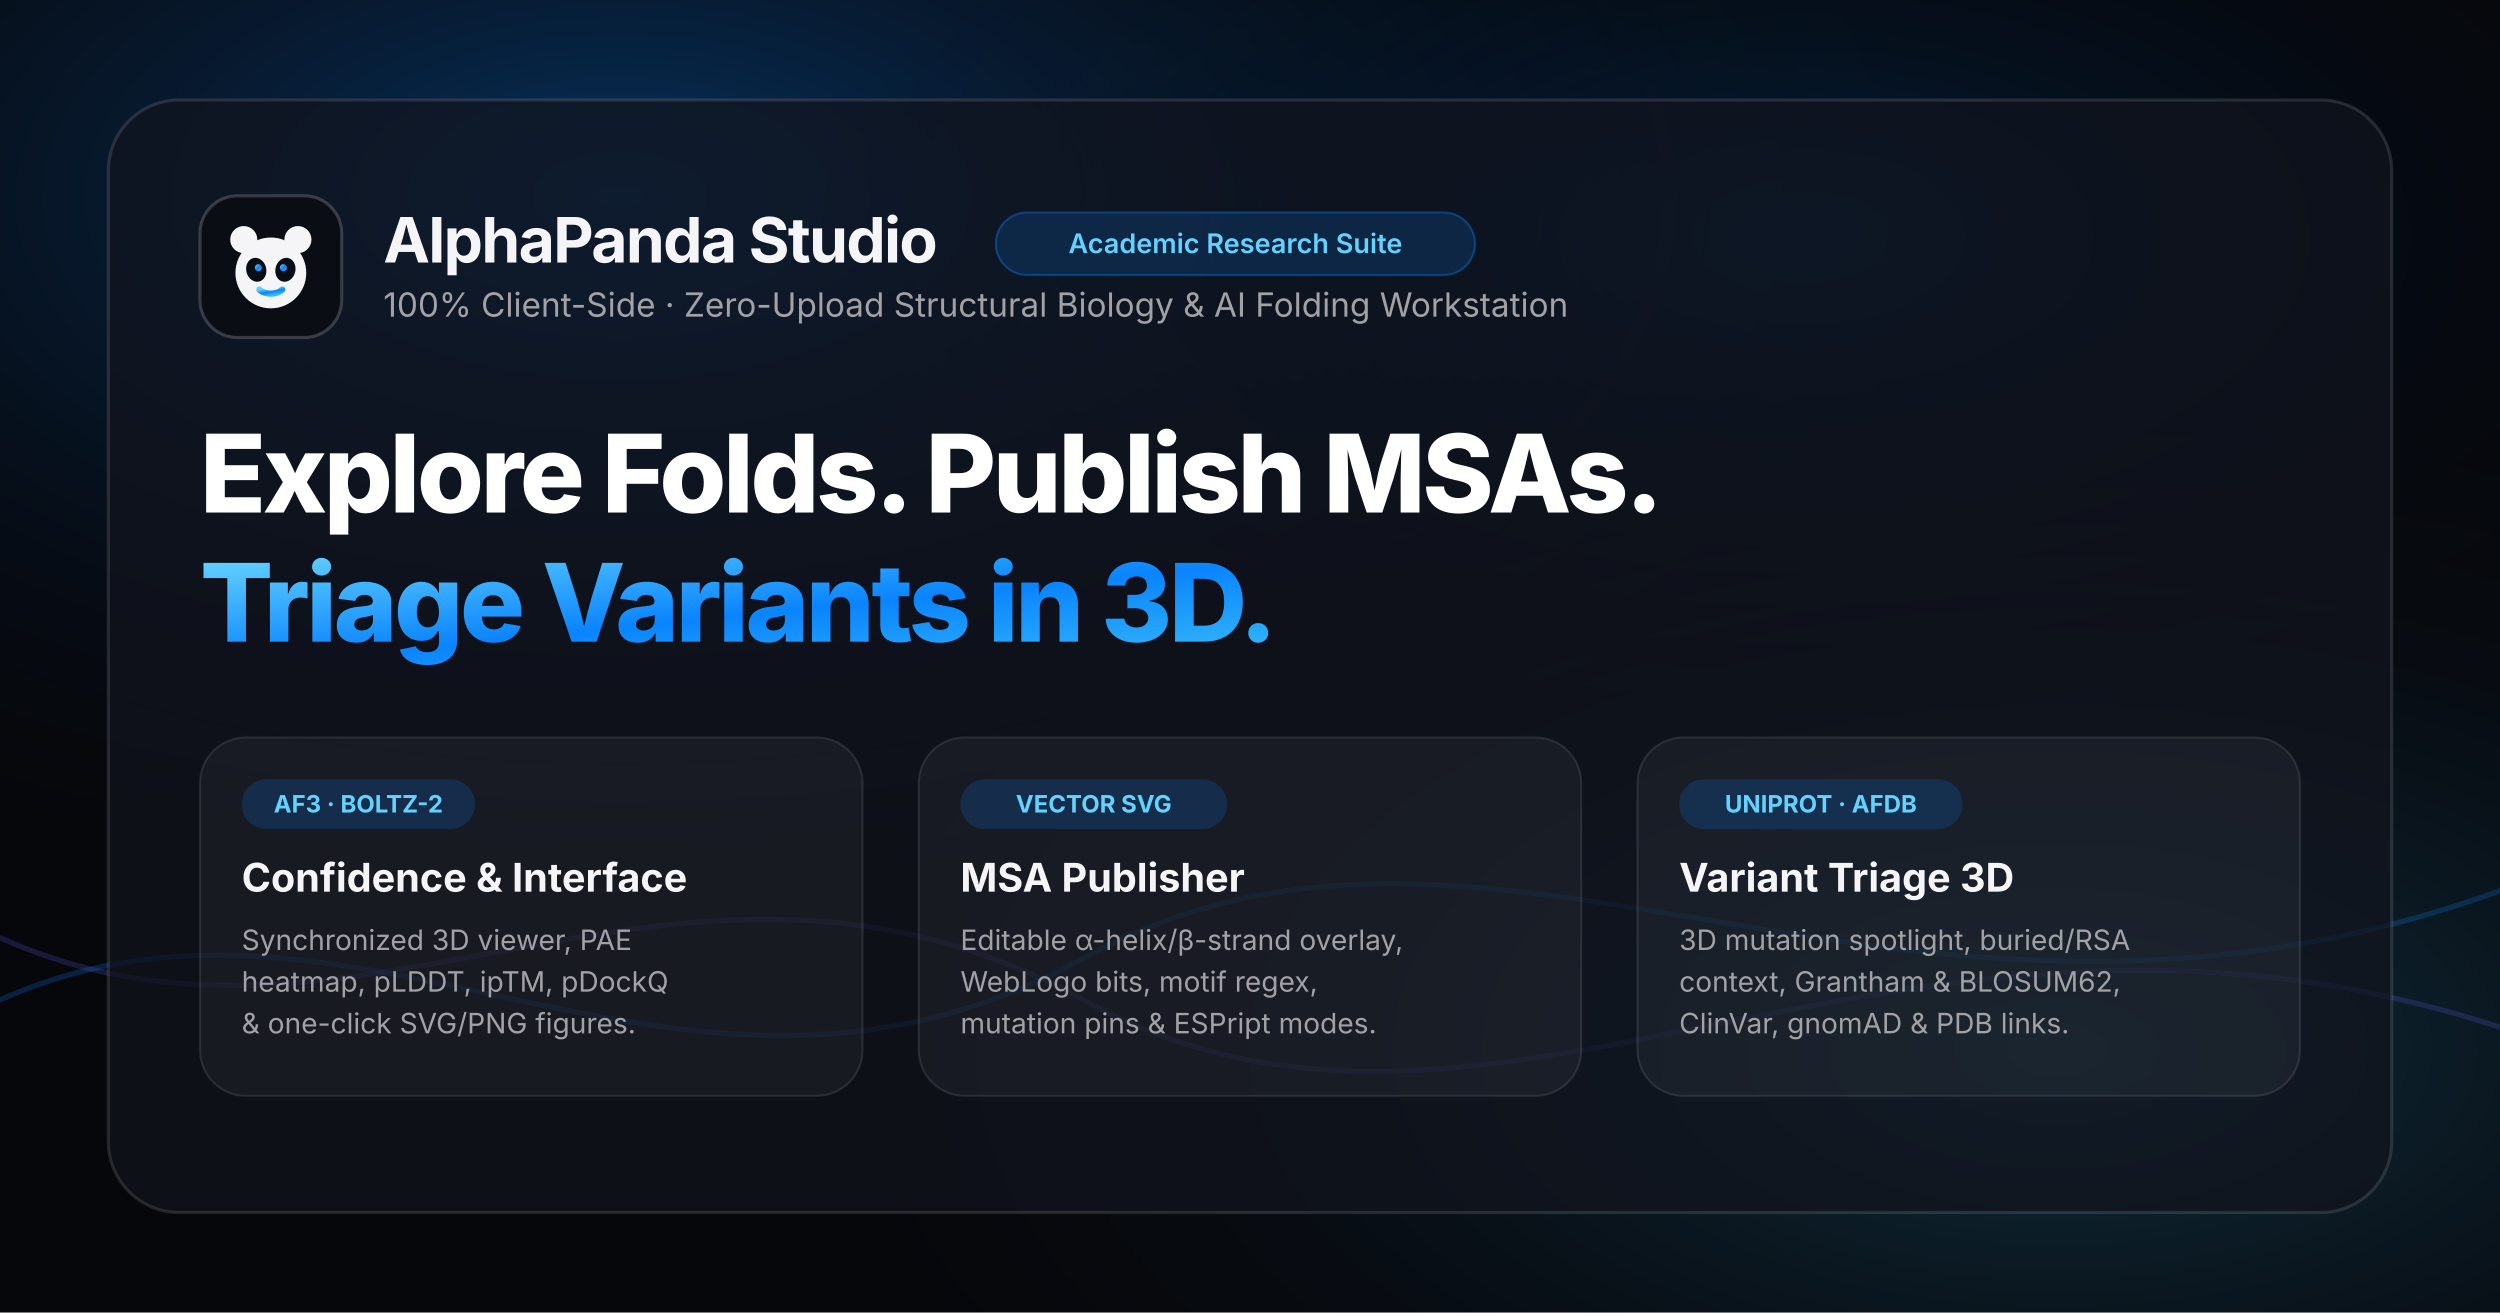
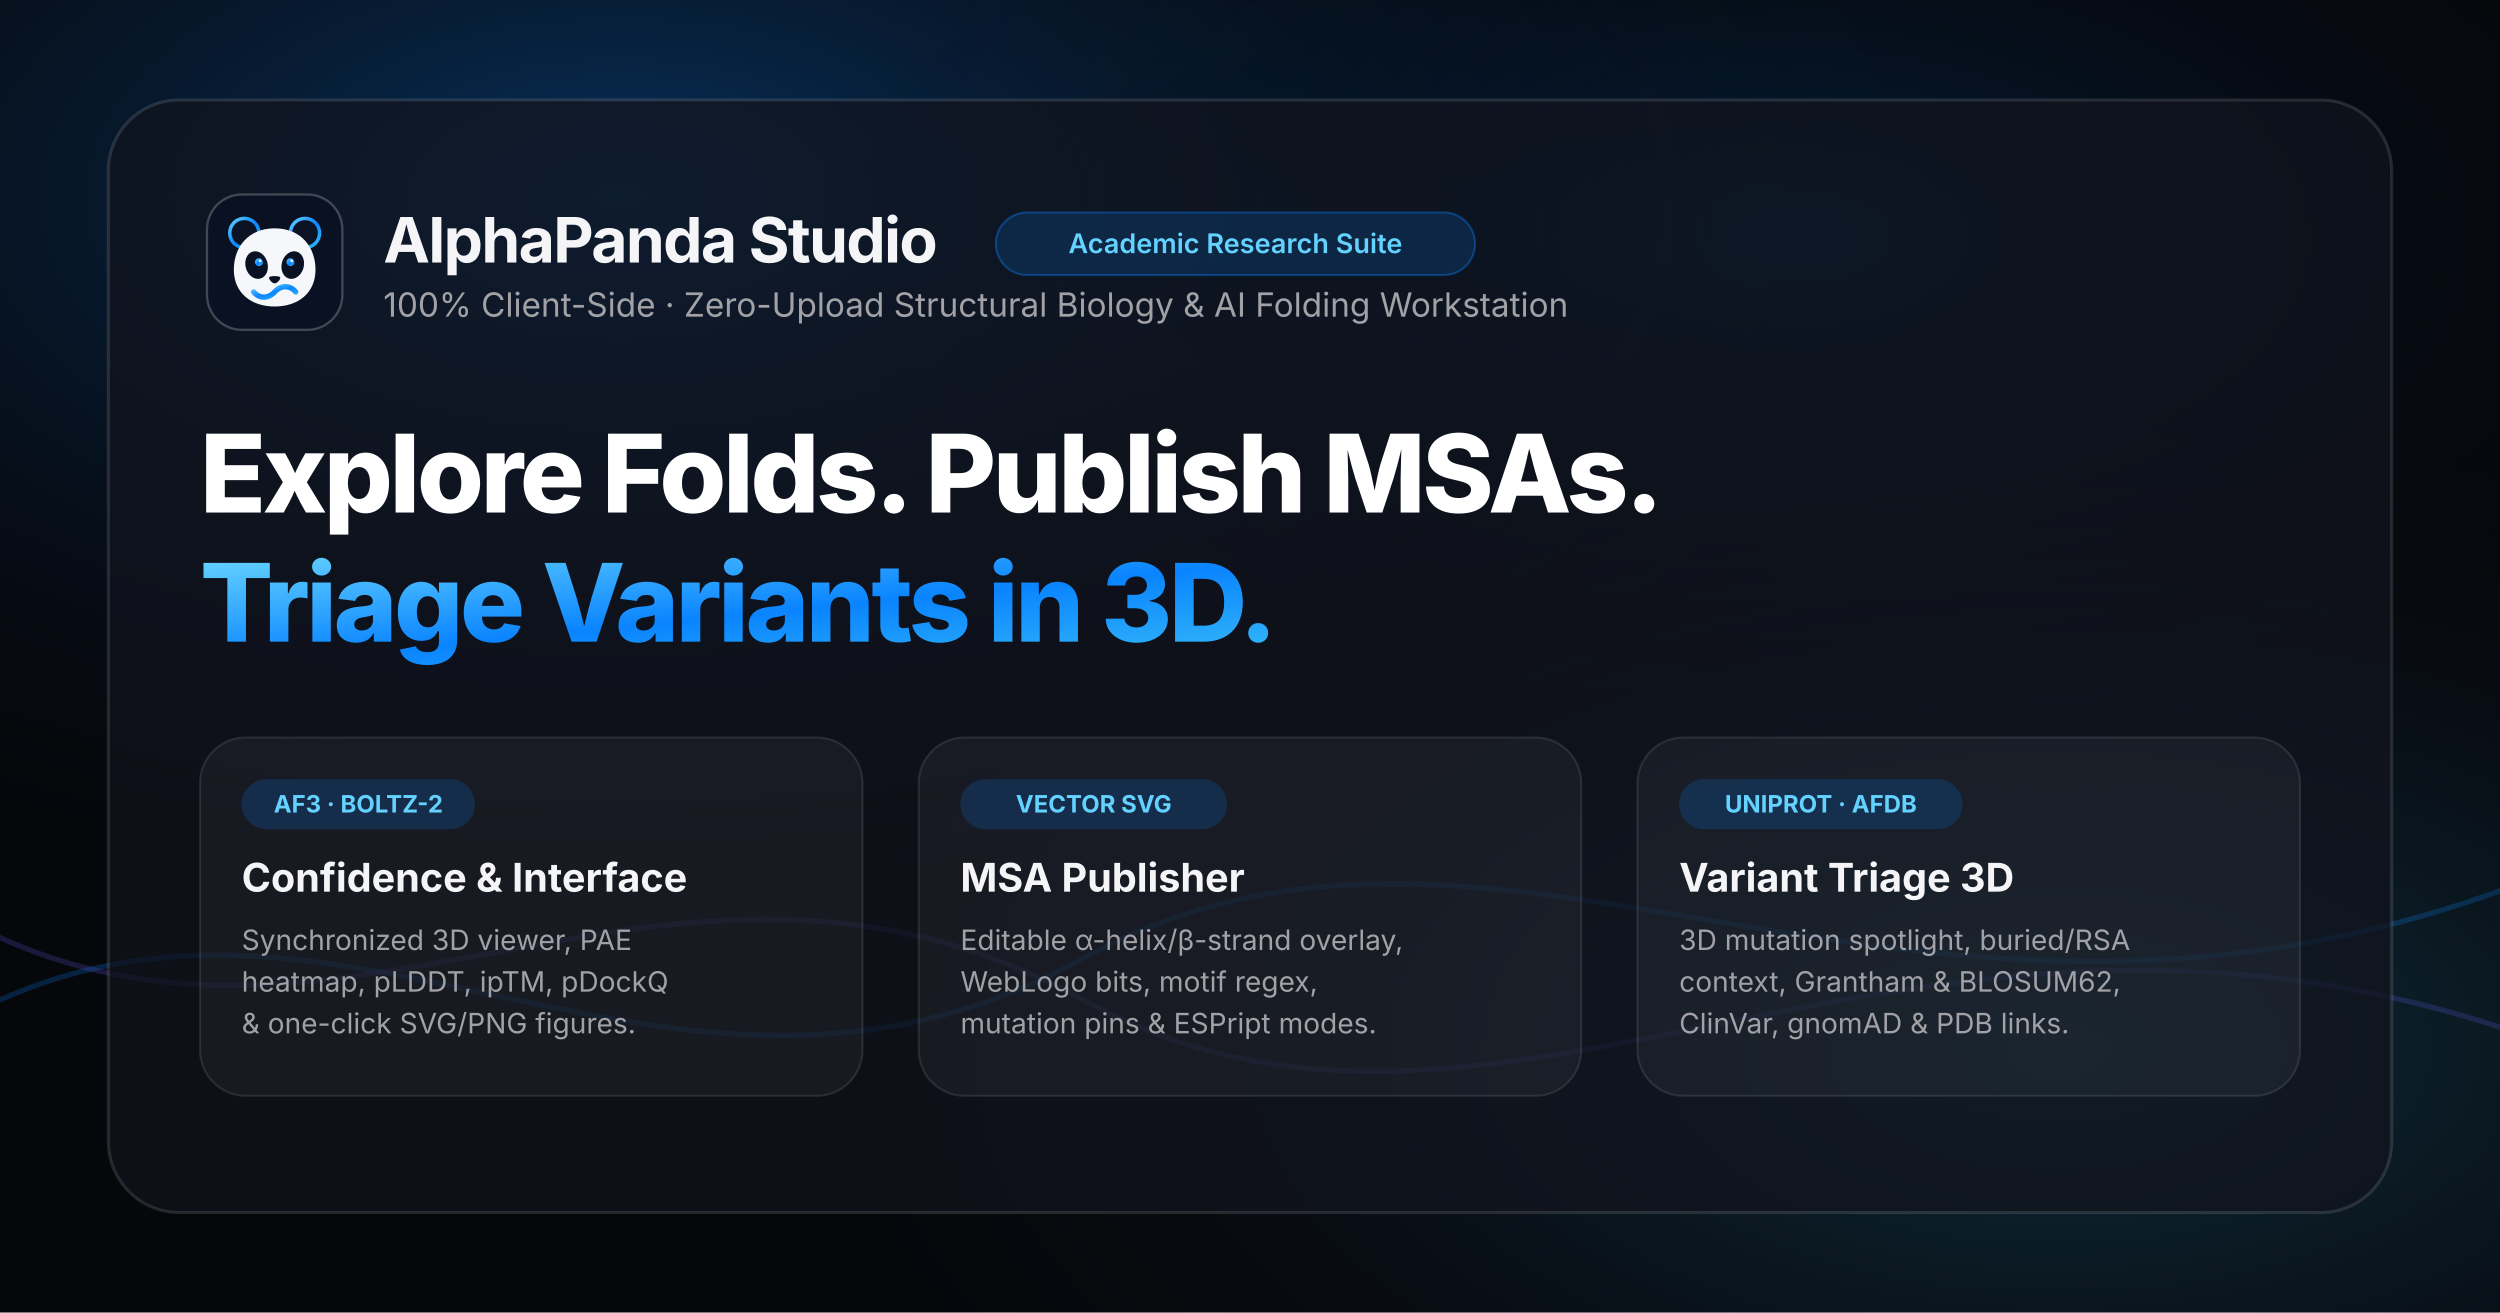
<svg xmlns="http://www.w3.org/2000/svg" width="1200" height="630" viewBox="0 0 1200 630" fill="none">
  <defs>
    <radialGradient id="orb1" cx="25%" cy="15%" r="55%">
      <stop offset="0%" stop-color="#0A84FF" stop-opacity="0.34" />
      <stop offset="100%" stop-color="#05070C" stop-opacity="0" />
    </radialGradient>
    <radialGradient id="orb2" cx="82%" cy="80%" r="52%">
      <stop offset="0%" stop-color="#38BDF8" stop-opacity="0.22" />
      <stop offset="100%" stop-color="#05070C" stop-opacity="0" />
    </radialGradient>
    <radialGradient id="orb3" cx="72%" cy="18%" r="40%">
      <stop offset="0%" stop-color="#0066CC" stop-opacity="0.24" />
      <stop offset="100%" stop-color="#05070C" stop-opacity="0" />
    </radialGradient>
    <linearGradient id="accent" x1="0" y1="0" x2="1" y2="1">
      <stop offset="0%" stop-color="#64D2FF" />
      <stop offset="52%" stop-color="#0A84FF" />
      <stop offset="100%" stop-color="#38BDF8" />
    </linearGradient>
  </defs>
  <rect width="1200" height="630" fill="#06070B" />
  <rect width="1200" height="630" fill="url(#orb1)" />
  <rect width="1200" height="630" fill="url(#orb2)" />
  <rect width="1200" height="630" fill="url(#orb3)" />
  <path d="M-20 490 C 160 390, 320 570, 520 460 C 720 350, 920 540, 1220 420" stroke="#0A84FF" stroke-opacity="0.22" stroke-width="2.5" fill="none" />
  <path d="M-20 440 C 160 540, 320 370, 520 480 C 720 590, 920 390, 1220 500" stroke="#5E5CE6" stroke-opacity="0.22" stroke-width="2.5" fill="none" />
  <rect x="52" y="48" width="1096" height="534" rx="34" fill="#11141E" fill-opacity="0.72" stroke="#FFFFFF" stroke-opacity="0.12" stroke-width="1.5" />
-   <g transform="translate(96, 94)">
-     <rect width="68" height="68" rx="18" fill="#0B0D14" stroke="#FFFFFF" stroke-opacity="0.18" stroke-width="1.5" />
-     <circle cx="21" cy="21" r="6.5" fill="#F5F5F7" />
-     <circle cx="47" cy="21" r="6.5" fill="#F5F5F7" />
-     <circle cx="34" cy="37" r="17" fill="#F5F5F7" />
-     <ellipse cx="27" cy="35.5" rx="4.8" ry="5.8" transform="rotate(-14 27 35.5)" fill="#0B0D14" />
-     <ellipse cx="41" cy="35.5" rx="4.8" ry="5.8" transform="rotate(14 41 35.5)" fill="#0B0D14" />
-     <circle cx="28" cy="34.5" r="1.7" fill="url(#accent)" />
-     <circle cx="40" cy="34.5" r="1.7" fill="url(#accent)" />
-     <path d="M28.5 45C31.2 47.6 36.8 47.6 39.5 45" stroke="url(#accent)" stroke-width="3" stroke-linecap="round" />
+   <g transform="translate(96, 90) scale(0.56)">
+     <rect x="6" y="6" width="116" height="116" rx="30" fill="#0A1122" stroke="#FFFFFF" stroke-opacity="0.22" stroke-width="2" />
+     <circle cx="38" cy="39" r="12.5" fill="#0B1325" stroke="url(#accent)" stroke-width="3" />
+     <circle cx="90" cy="39" r="12.5" fill="#0B1325" stroke="url(#accent)" stroke-width="3" />
+     <path d="M64 35 C 86.5 35, 99 51, 99 70.5 C 99 90.5, 84 102, 64 102 C 44 102, 29 90.5, 29 70.5 C 29 51, 41.5 35, 64 35 Z" fill="#F5F7FB" />
+     <ellipse cx="48.5" cy="66.5" rx="9.5" ry="12" transform="rotate(-16 48.5 66.5)" fill="#0A1122" />
+     <ellipse cx="79.5" cy="66.5" rx="9.5" ry="12" transform="rotate(16 79.5 66.5)" fill="#0A1122" />
+     <circle cx="50.5" cy="64" r="3.4" fill="url(#accent)" />
+     <circle cx="77.5" cy="64" r="3.4" fill="url(#accent)" />
+     <circle cx="51.6" cy="62.8" r="1.2" fill="#FFFFFF" />
+     <circle cx="78.6" cy="62.8" r="1.2" fill="#FFFFFF" />
+     <path d="M59.2 77.2 C 59.2 75.5, 68.8 75.5, 68.8 77.2 C 68.8 79.5, 65.8 82.2, 64 82.2 C 62.2 82.2, 59.2 79.5, 59.2 77.2 Z" fill="#0A1122" />
+     <path d="M46 89.5 C 51 95.5, 58.5 95.5, 64 89.5 C 69.5 83.5, 77 83.5, 82 89.5" stroke="url(#accent)" stroke-width="4.6" stroke-linecap="round" fill="none" />
  </g>
  <text x="184" y="126" font-family="-apple-system, BlinkMacSystemFont, Inter, sans-serif" font-size="30" font-weight="700" fill="#F5F5F7" letter-spacing="-0.8">AlphaPanda Studio</text>
  <rect x="478" y="102" width="230" height="30" rx="15" fill="#0A84FF" fill-opacity="0.16" stroke="#0A84FF" stroke-opacity="0.36" />
  <text x="593" y="121.5" text-anchor="middle" font-family="-apple-system, Inter, sans-serif" font-size="13" font-weight="600" fill="#64D2FF">Academic Research Suite</text>
  <text x="184" y="152" font-family="-apple-system, Inter, sans-serif" font-size="16" fill="#A1A1A6">100% Client-Side · Zero-Upload Structural Biology &amp; AI Folding Workstation</text>
  <text x="96" y="246" font-family="-apple-system, BlinkMacSystemFont, Inter, sans-serif" font-size="52" font-weight="800" fill="#FFFFFF" letter-spacing="-1.6">Explore Folds. Publish MSAs.</text>
  <text x="96" y="308" font-family="-apple-system, BlinkMacSystemFont, Inter, sans-serif" font-size="52" font-weight="800" fill="url(#accent)" letter-spacing="-1.6">Triage Variants in 3D.</text>
  <g transform="translate(96, 354)">
    <rect width="318" height="172" rx="22" fill="#FFFFFF" fill-opacity="0.045" stroke="#FFFFFF" stroke-opacity="0.10" />
    <rect x="20" y="20" width="112" height="24" rx="12" fill="#0A84FF" fill-opacity="0.18" />
    <text x="76" y="36" text-anchor="middle" font-family="-apple-system, Inter, sans-serif" font-size="11.5" font-weight="700" fill="#64D2FF">AF3 · BOLTZ-2</text>
    <text x="20" y="74" font-family="-apple-system, Inter, sans-serif" font-size="19" font-weight="700" fill="#F5F5F7">Confidence &amp; Interface</text>
    <text x="20" y="102" font-family="-apple-system, Inter, sans-serif" font-size="13.5" fill="#A1A1A6">Synchronized 3D viewer, PAE</text>
    <text x="20" y="122" font-family="-apple-system, Inter, sans-serif" font-size="13.5" fill="#A1A1A6">heatmap, pLDDT, ipTM, pDockQ</text>
    <text x="20" y="142" font-family="-apple-system, Inter, sans-serif" font-size="13.5" fill="#A1A1A6">&amp; one-click SVG/PNG figures.</text>
  </g>
  <g transform="translate(441, 354)">
    <rect width="318" height="172" rx="22" fill="#FFFFFF" fill-opacity="0.045" stroke="#FFFFFF" stroke-opacity="0.10" />
    <rect x="20" y="20" width="128" height="24" rx="12" fill="#0A84FF" fill-opacity="0.18" />
    <text x="84" y="36" text-anchor="middle" font-family="-apple-system, Inter, sans-serif" font-size="11.5" font-weight="700" fill="#64D2FF">VECTOR SVG</text>
    <text x="20" y="74" font-family="-apple-system, Inter, sans-serif" font-size="19" font-weight="700" fill="#F5F5F7">MSA Publisher</text>
    <text x="20" y="102" font-family="-apple-system, Inter, sans-serif" font-size="13.5" fill="#A1A1A6">Editable α-helix/β-strand overlay,</text>
    <text x="20" y="122" font-family="-apple-system, Inter, sans-serif" font-size="13.5" fill="#A1A1A6">WebLogo bits, motif regex,</text>
    <text x="20" y="142" font-family="-apple-system, Inter, sans-serif" font-size="13.5" fill="#A1A1A6">mutation pins &amp; ESPript modes.</text>
  </g>
  <g transform="translate(786, 354)">
    <rect width="318" height="172" rx="22" fill="#FFFFFF" fill-opacity="0.045" stroke="#FFFFFF" stroke-opacity="0.10" />
    <rect x="20" y="20" width="136" height="24" rx="12" fill="#0A84FF" fill-opacity="0.18" />
    <text x="88" y="36" text-anchor="middle" font-family="-apple-system, Inter, sans-serif" font-size="11.5" font-weight="700" fill="#64D2FF">UNIPROT · AFDB</text>
    <text x="20" y="74" font-family="-apple-system, Inter, sans-serif" font-size="19" font-weight="700" fill="#F5F5F7">Variant Triage 3D</text>
    <text x="20" y="102" font-family="-apple-system, Inter, sans-serif" font-size="13.5" fill="#A1A1A6">3D mutation spotlight, buried/RSA</text>
    <text x="20" y="122" font-family="-apple-system, Inter, sans-serif" font-size="13.5" fill="#A1A1A6">context, Grantham &amp; BLOSUM62,</text>
    <text x="20" y="142" font-family="-apple-system, Inter, sans-serif" font-size="13.5" fill="#A1A1A6">ClinVar, gnomAD &amp; PDB links.</text>
  </g>
</svg>
